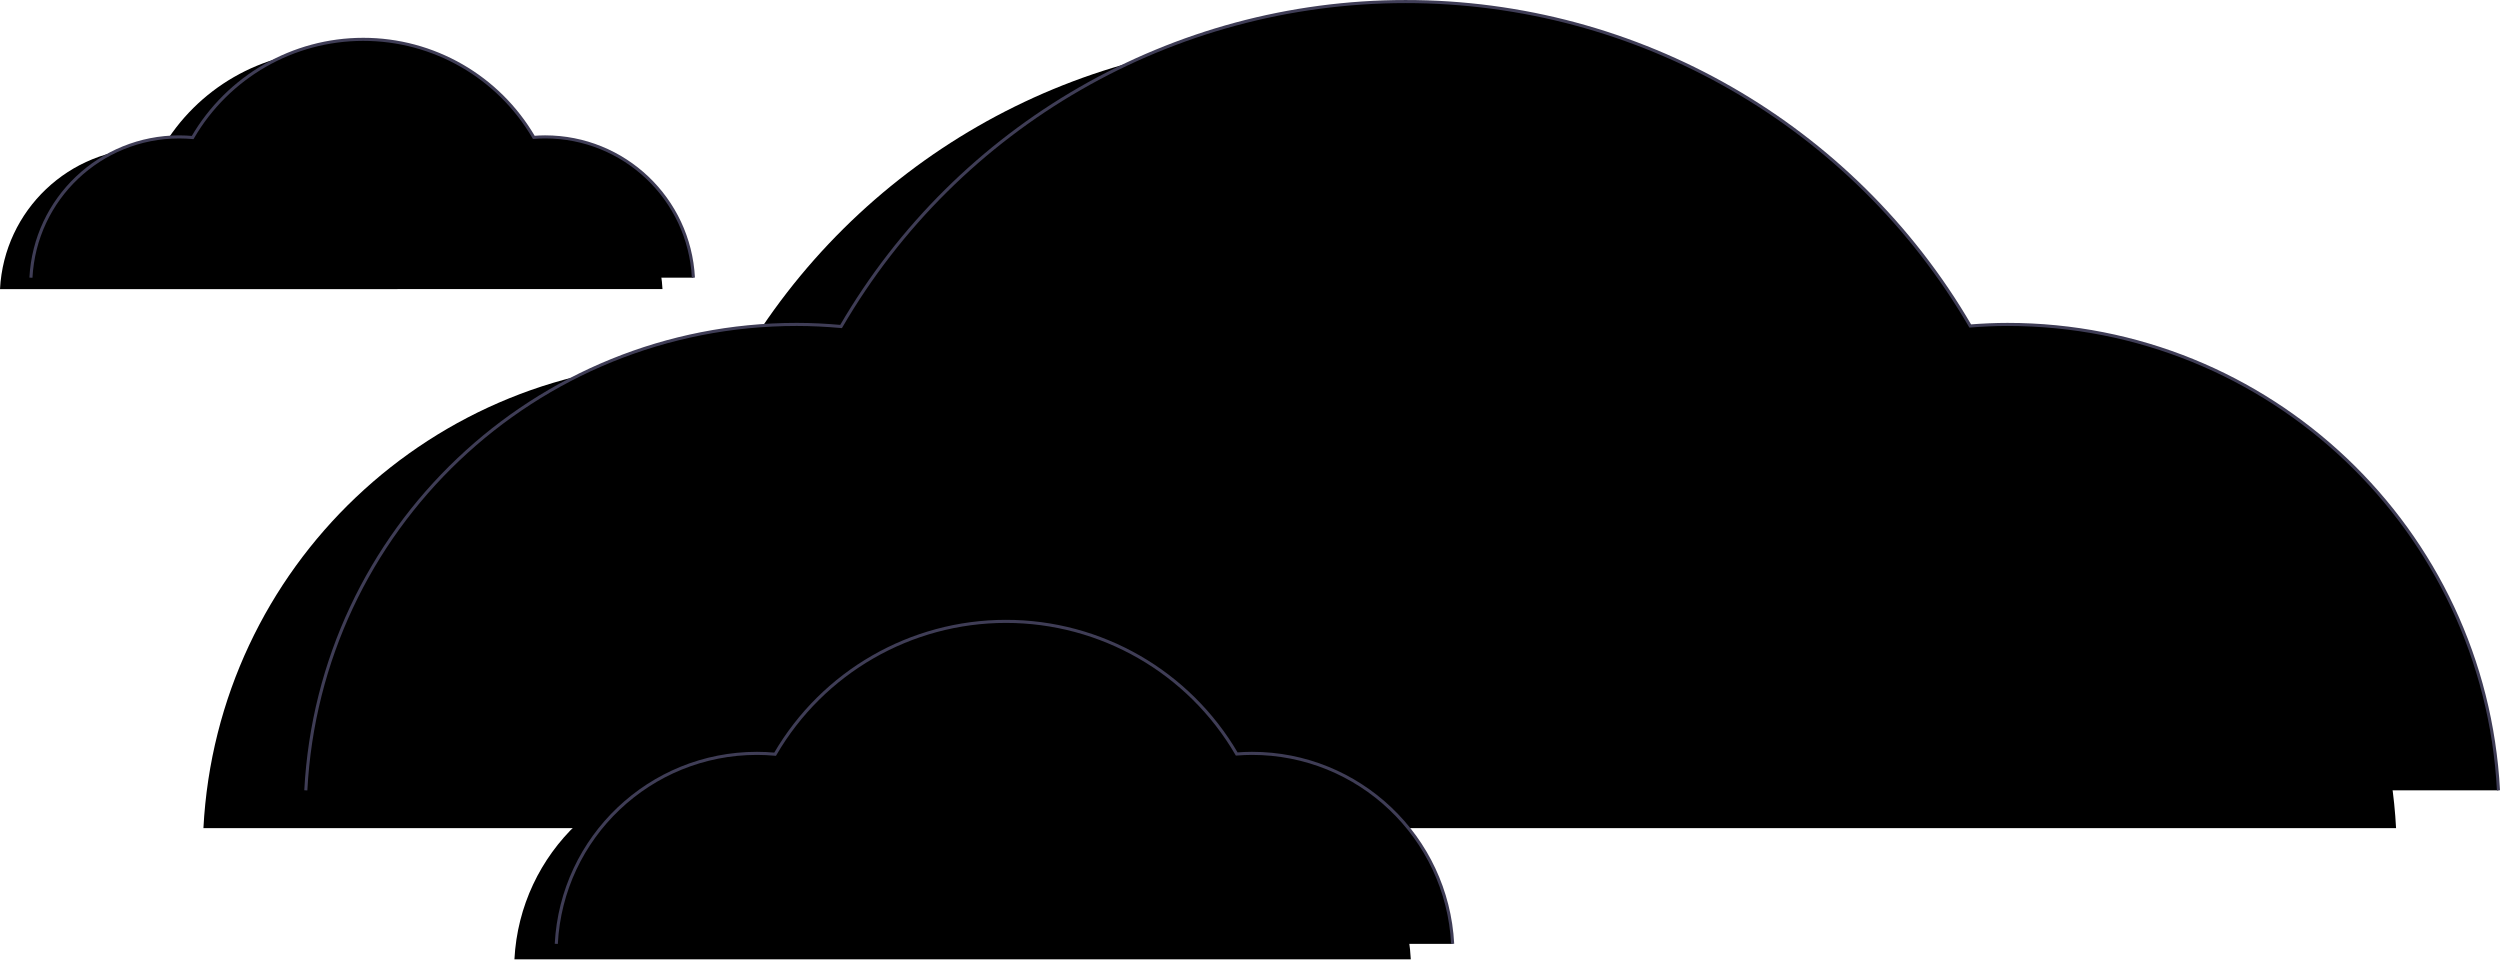
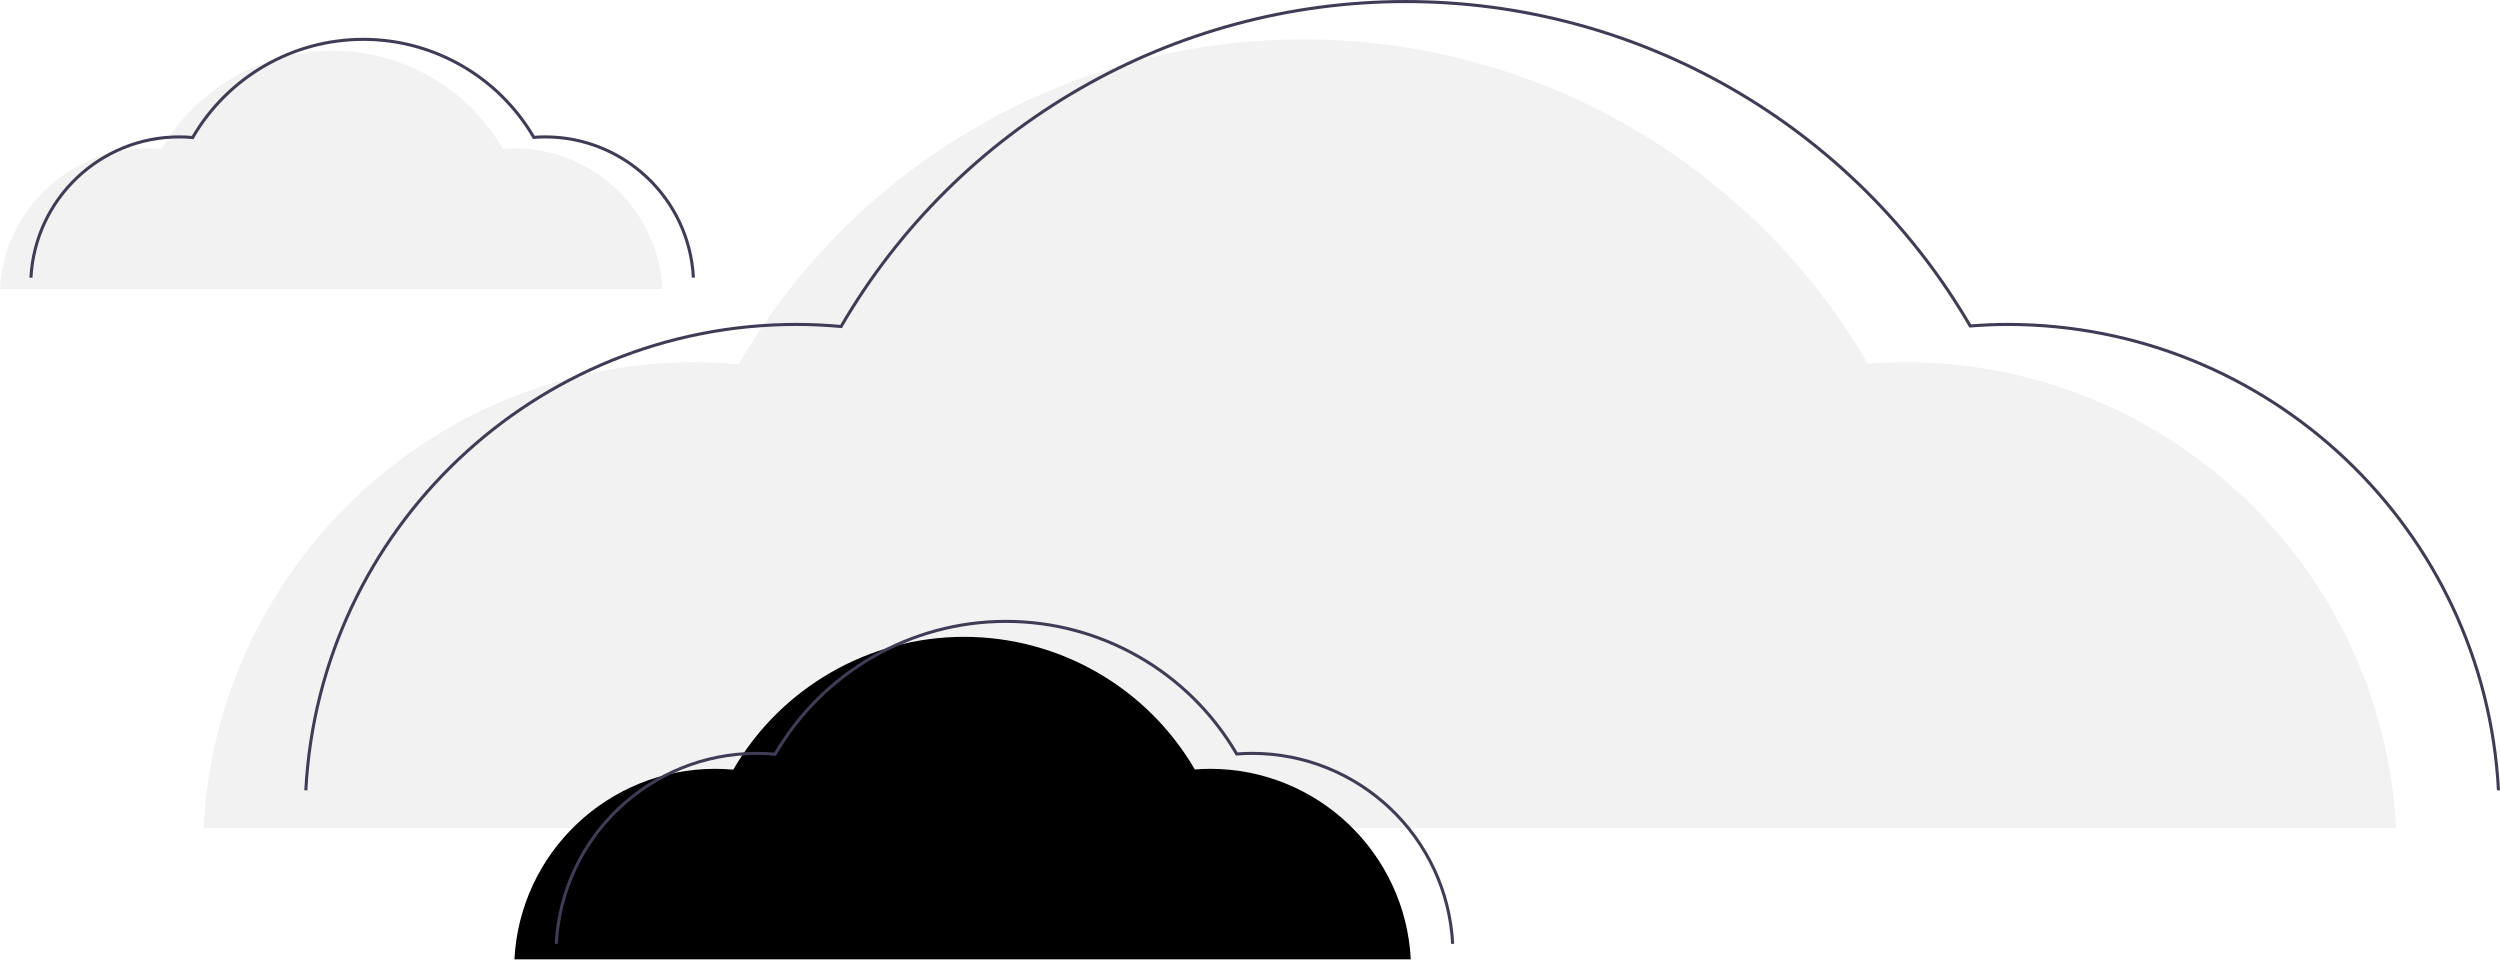
<svg xmlns="http://www.w3.org/2000/svg" width="811.453" height="311.372" viewBox="0 0 811.453 311.372" role="img" artist="Katerina Limpitsouni" source="https://undraw.co/">
  <g transform="translate(-411.975 -357.501)">
-     <path d="M831.938,243.782a48.214,48.214,0,0,1,48.147-45.694c1.465,0,2.912.076,4.344.2a64.058,64.058,0,0,1,110.733-.052c1.208-.091,2.424-.152,3.656-.152a48.214,48.214,0,0,1,48.147,45.693" transform="translate(-419.962 207.558)" fill="currentColor" />
-     <path d="M844.569,239.117a48.214,48.214,0,0,1,48.147-45.694c1.465,0,2.912.076,4.344.2a64.058,64.058,0,0,1,110.733-.052c1.208-.091,2.424-.152,3.656-.152a48.214,48.214,0,0,1,48.147,45.693" transform="translate(-422.552 208.515)" fill="currentColor" stroke="#3f3d56" stroke-miterlimit="10" stroke-width="1" />
-     <path d="M155.988,539.473A159.577,159.577,0,0,1,315.344,388.236c4.85,0,9.639.253,14.379.677a212.017,212.017,0,0,1,366.5-.173c4-.3,8.024-.5,12.1-.5A159.577,159.577,0,0,1,867.679,539.473" transform="translate(322.013 86.835)" fill="currentColor" />
-     <path d="M197.794,524.033A159.577,159.577,0,0,1,357.15,372.8c4.85,0,9.639.253,14.379.677a212.017,212.017,0,0,1,366.5-.173c4-.3,8.024-.5,12.1-.5A159.577,159.577,0,0,1,909.485,524.033" transform="translate(313.444 90)" fill="currentColor" stroke="#3f3d56" stroke-miterlimit="10" stroke-width="1" />
+     <path d="M831.938,243.782a48.214,48.214,0,0,1,48.147-45.694c1.465,0,2.912.076,4.344.2a64.058,64.058,0,0,1,110.733-.052c1.208-.091,2.424-.152,3.656-.152a48.214,48.214,0,0,1,48.147,45.693" transform="translate(-419.962 207.558)" fill="#f2f2f2" />
+     <path d="M844.569,239.117a48.214,48.214,0,0,1,48.147-45.694c1.465,0,2.912.076,4.344.2a64.058,64.058,0,0,1,110.733-.052c1.208-.091,2.424-.152,3.656-.152a48.214,48.214,0,0,1,48.147,45.693" transform="translate(-422.552 208.515)" fill="none" stroke="#3f3d56" stroke-miterlimit="10" stroke-width="1" />
+     <path d="M155.988,539.473A159.577,159.577,0,0,1,315.344,388.236c4.85,0,9.639.253,14.379.677a212.017,212.017,0,0,1,366.5-.173c4-.3,8.024-.5,12.1-.5A159.577,159.577,0,0,1,867.679,539.473" transform="translate(322.013 86.835)" fill="#f2f2f2" />
+     <path d="M197.794,524.033A159.577,159.577,0,0,1,357.15,372.8c4.85,0,9.639.253,14.379.677a212.017,212.017,0,0,1,366.5-.173c4-.3,8.024-.5,12.1-.5A159.577,159.577,0,0,1,909.485,524.033" transform="translate(313.444 90)" fill="none" stroke="#3f3d56" stroke-miterlimit="10" stroke-width="1" />
    <path d="M84.962,212.741a65.236,65.236,0,0,1,65.146-61.827c1.983,0,3.94.1,5.878.277a86.674,86.674,0,0,1,149.827-.071c1.635-.123,3.28-.206,4.946-.206a65.236,65.236,0,0,1,65.146,61.825" transform="translate(493.985 456.133)" fill="currentColor" />
-     <path d="M102.053,206.428A65.236,65.236,0,0,1,167.2,144.6c1.983,0,3.94.1,5.878.277a86.674,86.674,0,0,1,149.828-.071c1.635-.123,3.28-.206,4.946-.206A65.236,65.236,0,0,1,393,206.427" transform="translate(490.482 457.427)" fill="currentColor" stroke="#3f3d56" stroke-miterlimit="10" stroke-width="1" />
+     <path d="M102.053,206.428A65.236,65.236,0,0,1,167.2,144.6c1.983,0,3.94.1,5.878.277a86.674,86.674,0,0,1,149.828-.071c1.635-.123,3.28-.206,4.946-.206A65.236,65.236,0,0,1,393,206.427" transform="translate(490.482 457.427)" fill="none" stroke="#3f3d56" stroke-miterlimit="10" stroke-width="1" />
  </g>
</svg>
